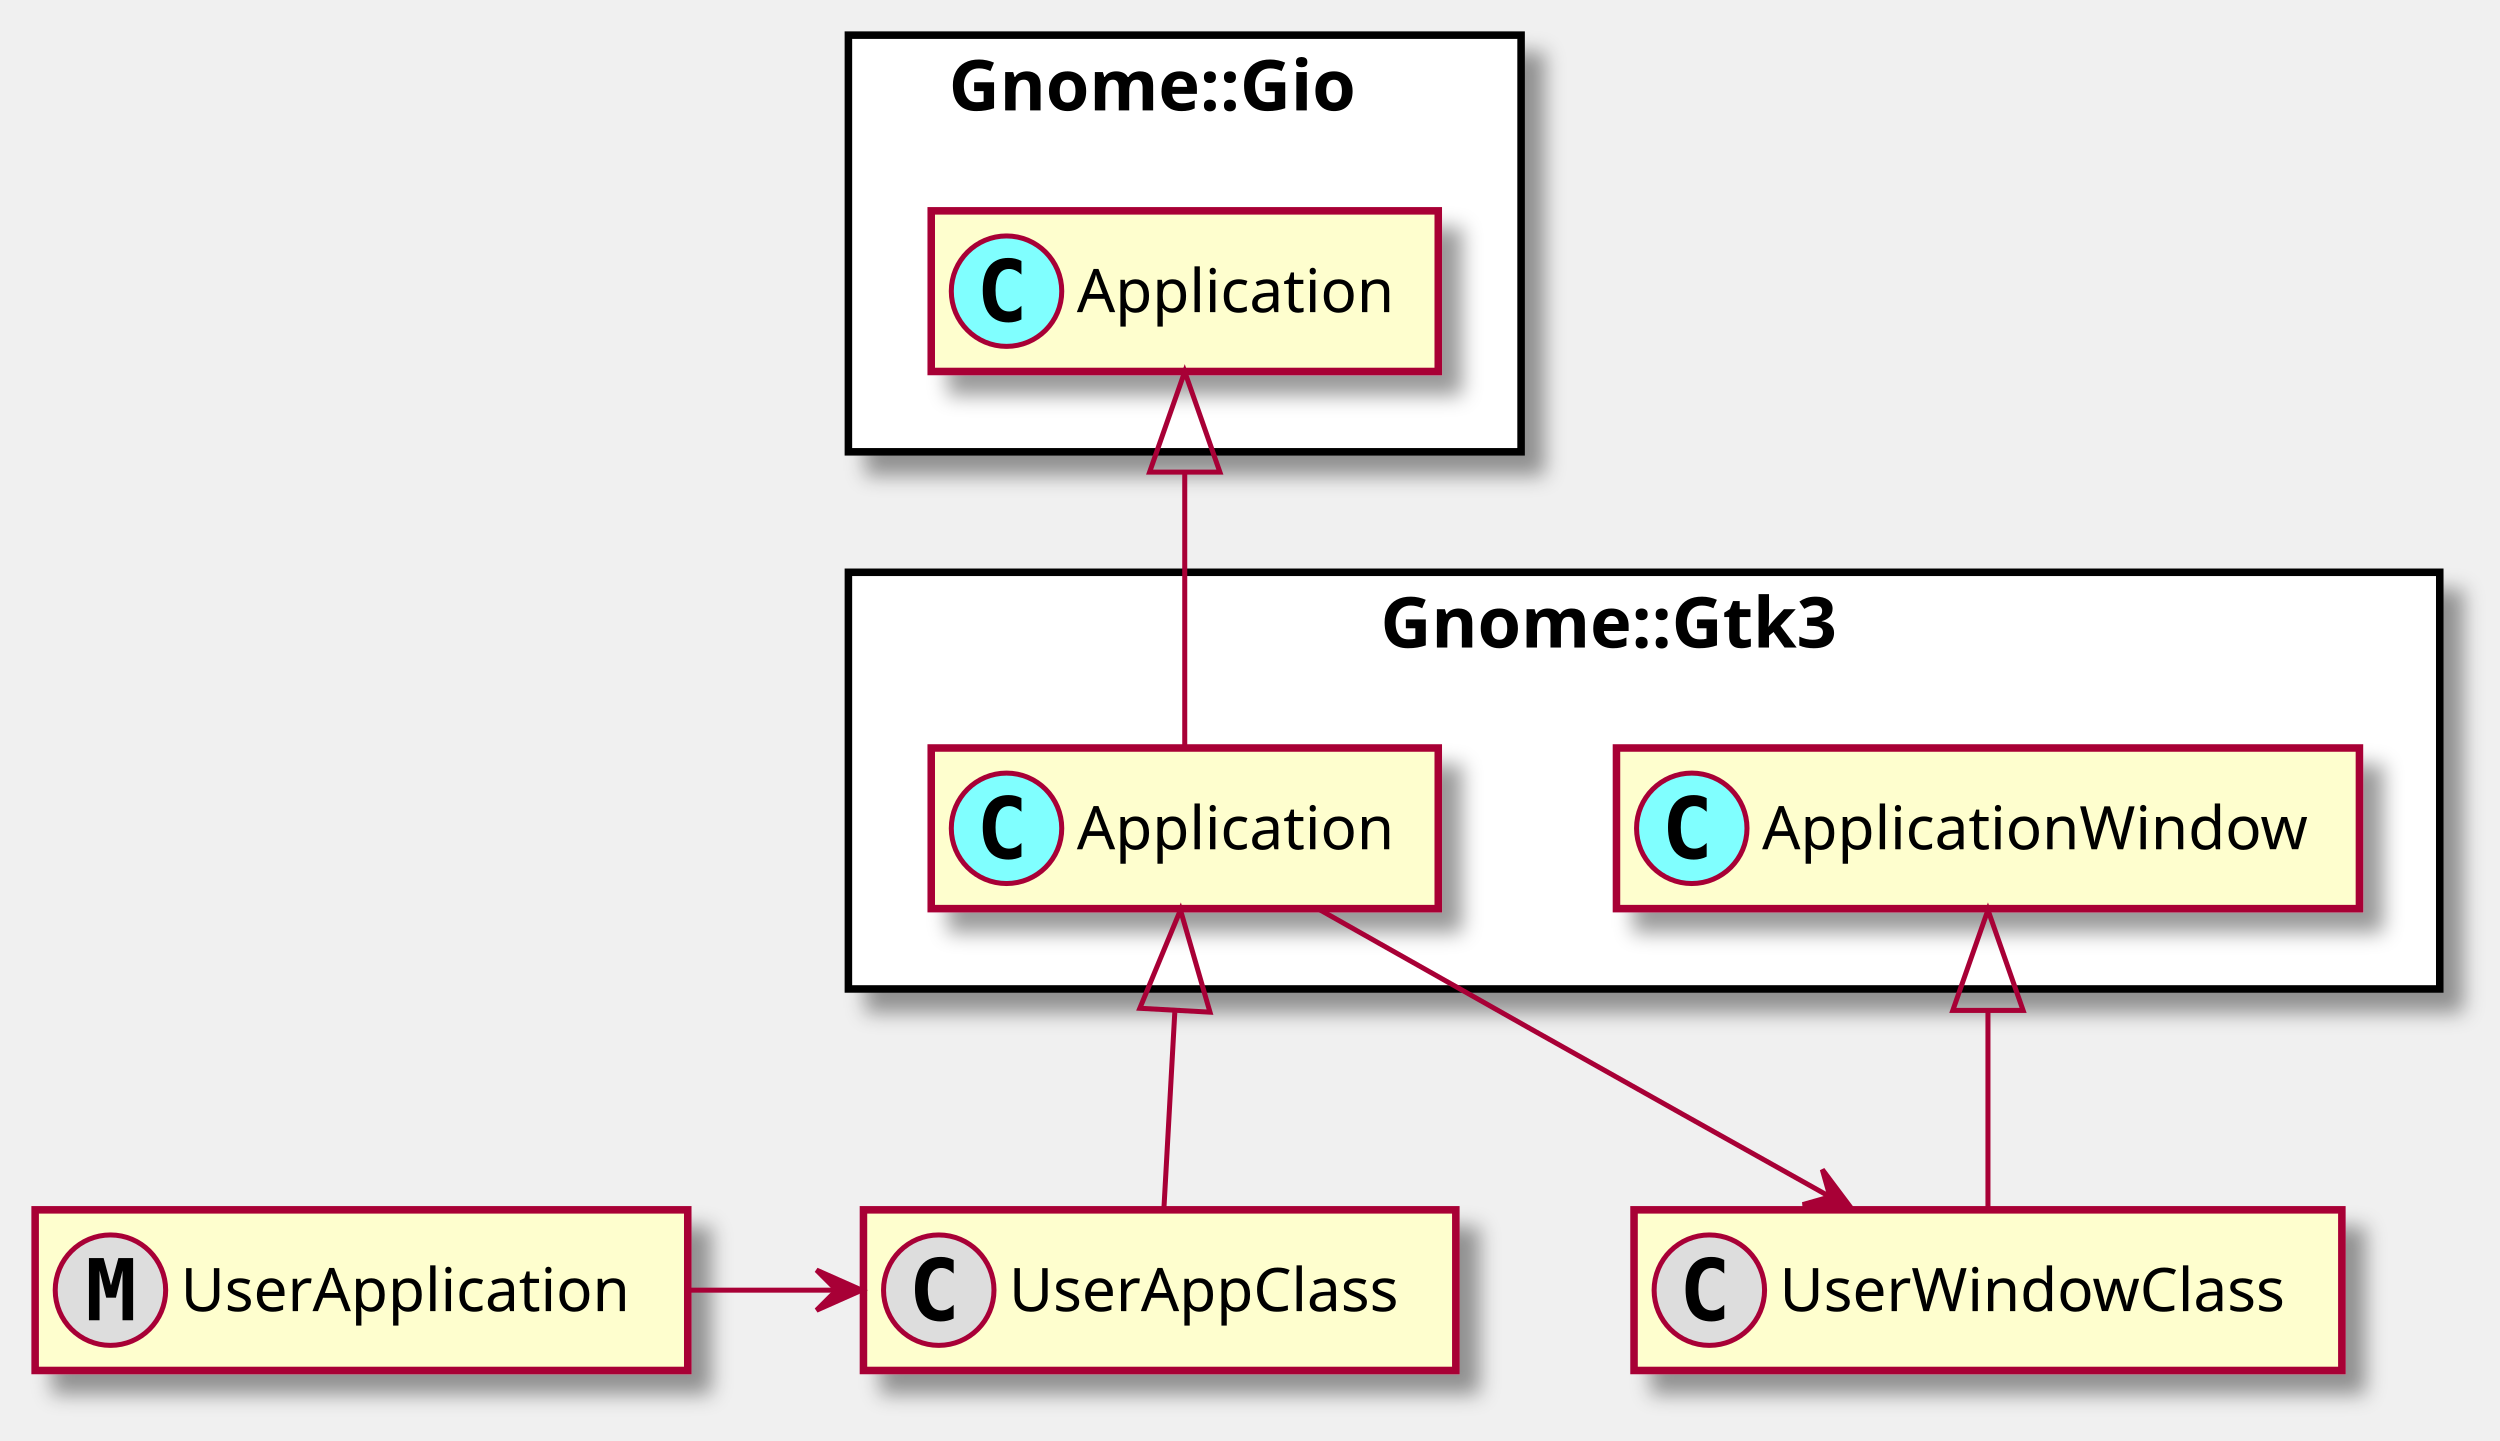
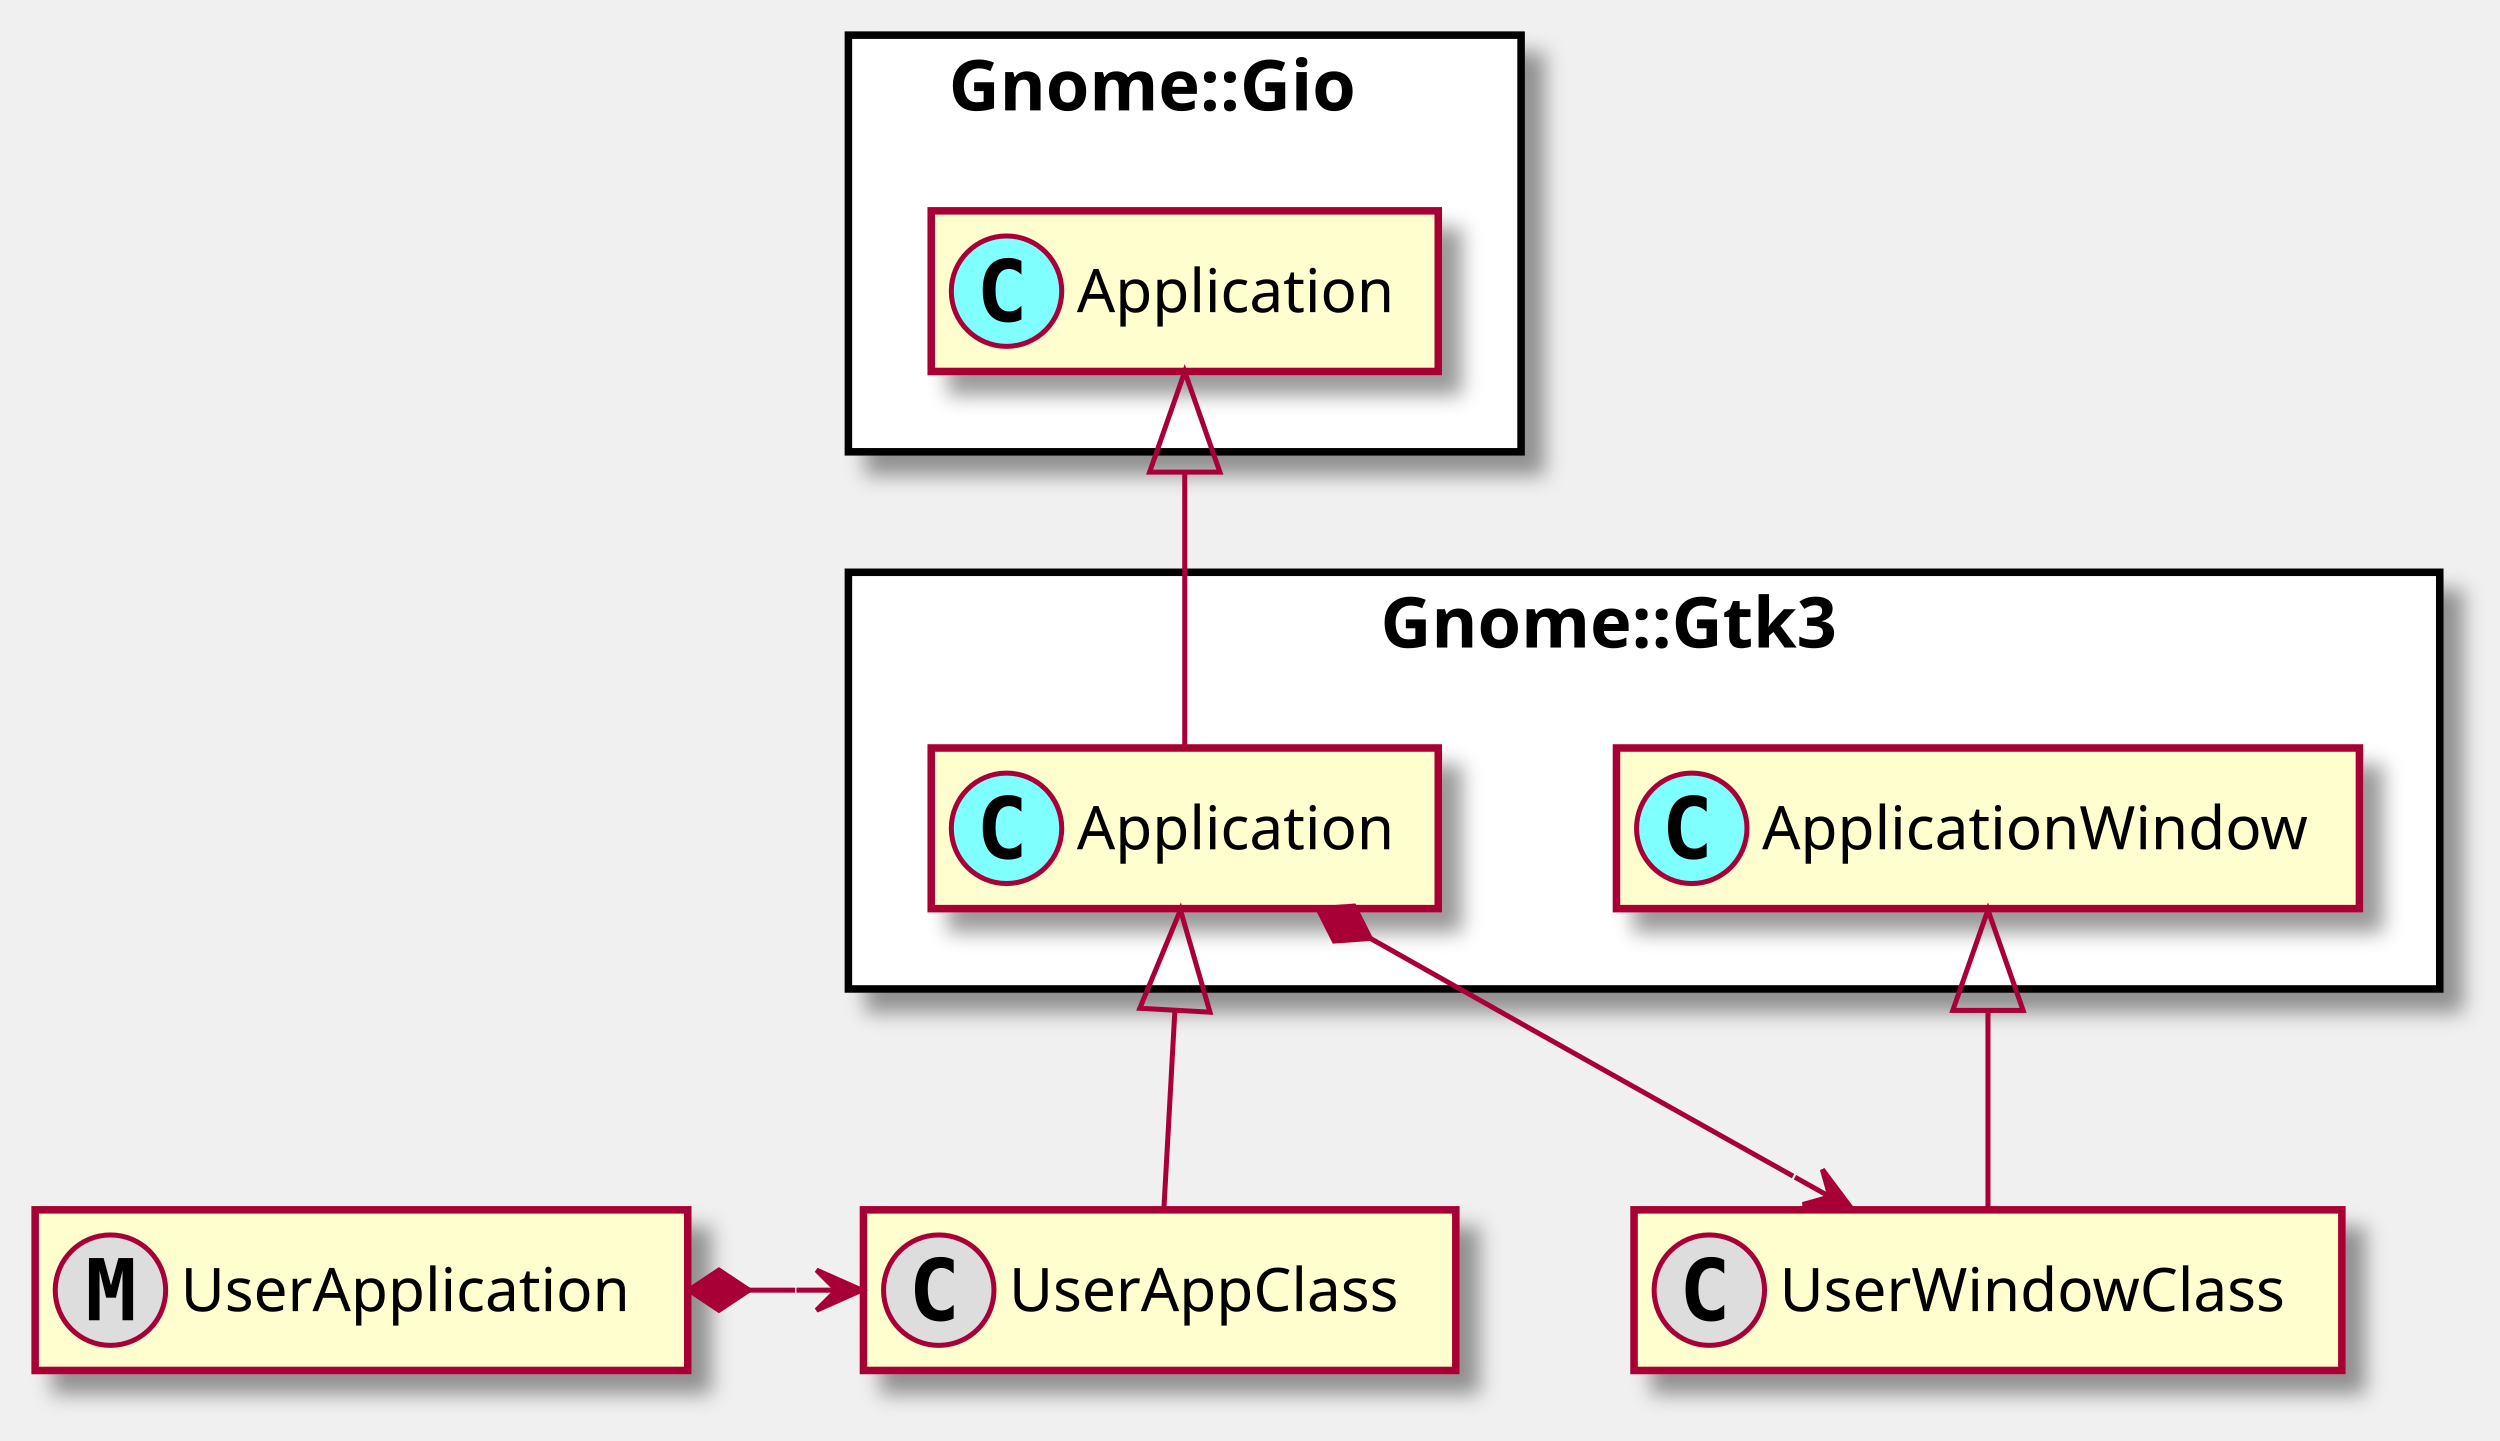
<svg xmlns="http://www.w3.org/2000/svg" contentScriptType="application/ecmascript" contentStyleType="text/css" height="287px" preserveAspectRatio="none" style="width:498px;height:287px;" version="1.1" viewBox="0 0 498 287" width="498px" zoomAndPan="magnify">
  <defs>
-     <filter height="300%" id="ftev4txfr0nmq" width="300%" x="-1" y="-1">
+     <filter height="300%" id="f1jmxhnvs7xx2w" width="300%" x="-1" y="-1">
      <feGaussianBlur result="blurOut" stdDeviation="2.0" />
      <feColorMatrix in="blurOut" result="blurOut2" type="matrix" values="0 0 0 0 0 0 0 0 0 0 0 0 0 0 0 0 0 0 .4 0" />
      <feOffset dx="4.0" dy="4.0" in="blurOut2" result="blurOut3" />
      <feBlend in="SourceGraphic" in2="blurOut3" mode="normal" />
    </filter>
  </defs>
  <g>
-     <rect fill="#FFFFFF" filter="url(#ftev4txfr0nmq)" height="83" style="stroke: #000000; stroke-width: 1.5;" width="134" x="169" y="7" />
+     <rect fill="#FFFFFF" filter="url(#f1jmxhnvs7xx2w)" height="83" style="stroke: #000000; stroke-width: 1.5;" width="134" x="169" y="7" />
    <text fill="#000000" font-family="sans-serif" font-size="14" font-weight="bold" lengthAdjust="spacingAndGlyphs" textLength="94" x="189" y="21.995">Gnome::Gio</text>
-     <rect fill="#FFFFFF" filter="url(#ftev4txfr0nmq)" height="83" style="stroke: #000000; stroke-width: 1.5;" width="317" x="169" y="114" />
+     <rect fill="#FFFFFF" filter="url(#f1jmxhnvs7xx2w)" height="83" style="stroke: #000000; stroke-width: 1.5;" width="317" x="169" y="114" />
    <text fill="#000000" font-family="sans-serif" font-size="14" font-weight="bold" lengthAdjust="spacingAndGlyphs" textLength="105" x="275" y="128.995">Gnome::Gtk3</text>
-     <rect fill="#FEFECE" filter="url(#ftev4txfr0nmq)" height="32" id="Gnome::Gio::Application" style="stroke: #A80036; stroke-width: 1.5;" width="101" x="185.5" y="42" />
+     <rect fill="#FEFECE" filter="url(#f1jmxhnvs7xx2w)" height="32" id="Gnome::Gio::Application" style="stroke: #A80036; stroke-width: 1.5;" width="101" x="185.5" y="42" />
    <ellipse cx="200.5" cy="58" fill="#80FFFF" rx="11" ry="11" style="stroke: #A80036; stroke-width: 1.0;" />
    <path d="M203.469,63.641 Q202.891,63.938 202.25,64.078 Q201.609,64.234 200.906,64.234 Q198.406,64.234 197.078,62.594 Q195.766,60.938 195.766,57.812 Q195.766,54.688 197.078,53.031 Q198.406,51.375 200.906,51.375 Q201.609,51.375 202.25,51.531 Q202.906,51.688 203.469,51.984 L203.469,54.703 Q202.844,54.125 202.25,53.859 Q201.656,53.578 201.031,53.578 Q199.688,53.578 199,54.656 Q198.312,55.719 198.312,57.812 Q198.312,59.906 199,60.984 Q199.688,62.047 201.031,62.047 Q201.656,62.047 202.25,61.781 Q202.844,61.5 203.469,60.922 L203.469,63.641 Z " />
    <text fill="#000000" font-family="sans-serif" font-size="12" lengthAdjust="spacingAndGlyphs" textLength="69" x="214.5" y="62.181">Application</text>
-     <rect fill="#FEFECE" filter="url(#ftev4txfr0nmq)" height="32" id="Gnome::Gtk3::Application" style="stroke: #A80036; stroke-width: 1.5;" width="101" x="185.5" y="149" />
+     <rect fill="#FEFECE" filter="url(#f1jmxhnvs7xx2w)" height="32" id="Gnome::Gtk3::Application" style="stroke: #A80036; stroke-width: 1.5;" width="101" x="185.5" y="149" />
    <ellipse cx="200.5" cy="165" fill="#80FFFF" rx="11" ry="11" style="stroke: #A80036; stroke-width: 1.0;" />
    <path d="M203.469,170.641 Q202.891,170.938 202.25,171.078 Q201.609,171.234 200.906,171.234 Q198.406,171.234 197.078,169.594 Q195.766,167.938 195.766,164.812 Q195.766,161.688 197.078,160.031 Q198.406,158.375 200.906,158.375 Q201.609,158.375 202.25,158.531 Q202.906,158.688 203.469,158.984 L203.469,161.703 Q202.844,161.125 202.25,160.859 Q201.656,160.578 201.031,160.578 Q199.688,160.578 199,161.656 Q198.312,162.719 198.312,164.812 Q198.312,166.906 199,167.984 Q199.688,169.047 201.031,169.047 Q201.656,169.047 202.25,168.781 Q202.844,168.5 203.469,167.922 L203.469,170.641 Z " />
    <text fill="#000000" font-family="sans-serif" font-size="12" lengthAdjust="spacingAndGlyphs" textLength="69" x="214.5" y="169.181">Application</text>
-     <rect fill="#FEFECE" filter="url(#ftev4txfr0nmq)" height="32" id="Gnome::Gtk3::ApplicationWindow" style="stroke: #A80036; stroke-width: 1.5;" width="148" x="322" y="149" />
+     <rect fill="#FEFECE" filter="url(#f1jmxhnvs7xx2w)" height="32" id="Gnome::Gtk3::ApplicationWindow" style="stroke: #A80036; stroke-width: 1.5;" width="148" x="322" y="149" />
    <ellipse cx="337" cy="165" fill="#80FFFF" rx="11" ry="11" style="stroke: #A80036; stroke-width: 1.0;" />
    <path d="M339.969,170.641 Q339.391,170.938 338.75,171.078 Q338.109,171.234 337.406,171.234 Q334.906,171.234 333.578,169.594 Q332.266,167.938 332.266,164.812 Q332.266,161.688 333.578,160.031 Q334.906,158.375 337.406,158.375 Q338.109,158.375 338.75,158.531 Q339.406,158.688 339.969,158.984 L339.969,161.703 Q339.344,161.125 338.75,160.859 Q338.156,160.578 337.531,160.578 Q336.188,160.578 335.5,161.656 Q334.812,162.719 334.812,164.812 Q334.812,166.906 335.5,167.984 Q336.188,169.047 337.531,169.047 Q338.156,169.047 338.75,168.781 Q339.344,168.5 339.969,167.922 L339.969,170.641 Z " />
    <text fill="#000000" font-family="sans-serif" font-size="12" lengthAdjust="spacingAndGlyphs" textLength="116" x="351" y="169.181">ApplicationWindow</text>
-     <rect codeLine="9" fill="#FEFECE" filter="url(#ftev4txfr0nmq)" height="32" id="UserApplication" style="stroke: #A80036; stroke-width: 1.5;" width="130" x="7" y="241" />
+     <rect codeLine="9" fill="#FEFECE" filter="url(#f1jmxhnvs7xx2w)" height="32" id="UserApplication" style="stroke: #A80036; stroke-width: 1.5;" width="130" x="7" y="241" />
    <ellipse cx="22" cy="257" fill="#DDDDDD" rx="11" ry="11" style="stroke: #A80036; stroke-width: 1.0;" />
    <path d="M17.719,250.609 L20.641,250.609 L22.109,256.047 L23.578,250.609 L26.516,250.609 L26.516,263 L24.406,263 L24.406,253.078 L23.094,258.5 L21.156,258.5 L19.828,253.078 L19.828,263 L17.719,263 L17.719,250.609 Z " />
    <text fill="#000000" font-family="sans-serif" font-size="12" lengthAdjust="spacingAndGlyphs" textLength="98" x="36" y="261.181">UserApplication</text>
-     <rect codeLine="10" fill="#FEFECE" filter="url(#ftev4txfr0nmq)" height="32" id="UserAppClass" style="stroke: #A80036; stroke-width: 1.5;" width="118" x="172" y="241" />
+     <rect codeLine="10" fill="#FEFECE" filter="url(#f1jmxhnvs7xx2w)" height="32" id="UserAppClass" style="stroke: #A80036; stroke-width: 1.5;" width="118" x="172" y="241" />
    <ellipse cx="187" cy="257" fill="#DDDDDD" rx="11" ry="11" style="stroke: #A80036; stroke-width: 1.0;" />
    <path d="M189.969,262.641 Q189.391,262.938 188.75,263.078 Q188.109,263.234 187.406,263.234 Q184.906,263.234 183.578,261.594 Q182.266,259.938 182.266,256.812 Q182.266,253.688 183.578,252.031 Q184.906,250.375 187.406,250.375 Q188.109,250.375 188.75,250.531 Q189.406,250.688 189.969,250.984 L189.969,253.703 Q189.344,253.125 188.75,252.859 Q188.156,252.578 187.531,252.578 Q186.188,252.578 185.5,253.656 Q184.812,254.719 184.812,256.812 Q184.812,258.906 185.5,259.984 Q186.188,261.047 187.531,261.047 Q188.156,261.047 188.75,260.781 Q189.344,260.5 189.969,259.922 L189.969,262.641 Z " />
    <text fill="#000000" font-family="sans-serif" font-size="12" lengthAdjust="spacingAndGlyphs" textLength="86" x="201" y="261.181">UserAppClass</text>
-     <rect codeLine="11" fill="#FEFECE" filter="url(#ftev4txfr0nmq)" height="32" id="UserWindowClass" style="stroke: #A80036; stroke-width: 1.5;" width="141" x="325.5" y="241" />
+     <rect codeLine="11" fill="#FEFECE" filter="url(#f1jmxhnvs7xx2w)" height="32" id="UserWindowClass" style="stroke: #A80036; stroke-width: 1.5;" width="141" x="325.5" y="241" />
    <ellipse cx="340.5" cy="257" fill="#DDDDDD" rx="11" ry="11" style="stroke: #A80036; stroke-width: 1.0;" />
    <path d="M343.469,262.641 Q342.891,262.938 342.25,263.078 Q341.609,263.234 340.906,263.234 Q338.406,263.234 337.078,261.594 Q335.766,259.938 335.766,256.812 Q335.766,253.688 337.078,252.031 Q338.406,250.375 340.906,250.375 Q341.609,250.375 342.25,250.531 Q342.906,250.688 343.469,250.984 L343.469,253.703 Q342.844,253.125 342.25,252.859 Q341.656,252.578 341.031,252.578 Q339.688,252.578 339,253.656 Q338.312,254.719 338.312,256.812 Q338.312,258.906 339,259.984 Q339.688,261.047 341.031,261.047 Q341.656,261.047 342.25,260.781 Q342.844,260.5 343.469,259.922 L343.469,262.641 Z " />
    <text fill="#000000" font-family="sans-serif" font-size="12" lengthAdjust="spacingAndGlyphs" textLength="109" x="354.5" y="261.181">UserWindowClass</text>
    <path codeLine="14" d="M236,94.1 C236,112.76 236,134.73 236,148.98 " fill="none" id="Gnome::Gio::Application-backto-Gnome::Gtk3::Application" style="stroke: #A80036; stroke-width: 1.0;" />
    <polygon fill="none" points="229,94.04,236,74.04,243,94.04,229,94.04" style="stroke: #A80036; stroke-width: 1.0;" />
    <path codeLine="17" d="M234.02,201.61 C233.26,215.31 232.43,230.22 231.84,240.96 " fill="none" id="Gnome::Gtk3::Application-backto-UserAppClass" style="stroke: #A80036; stroke-width: 1.0;" />
    <polygon fill="none" points="227.05,200.85,235.15,181.27,241.03,201.62,227.05,200.85" style="stroke: #A80036; stroke-width: 1.0;" />
    <path codeLine="18" d="M396,201.61 C396,215.31 396,230.22 396,240.96 " fill="none" id="Gnome::Gtk3::ApplicationWindow-backto-UserWindowClass" style="stroke: #A80036; stroke-width: 1.0;" />
    <polygon fill="none" points="389,201.27,396,181.27,403,201.27,389,201.27" style="stroke: #A80036; stroke-width: 1.0;" />
-     <path codeLine="20" d="M262.53,181.02 C275.35,188.28 290.97,197.1 305,205 C324.62,216.04 346.64,228.39 364.11,238.16 " fill="none" id="Gnome::Gtk3::Application-to-UserWindowClass" style="stroke: #A80036; stroke-width: 1.0;" />
-     <polygon fill="#A80036" points="368.91,240.85,363.005,232.968,364.545,238.411,359.102,239.951,368.91,240.85" style="stroke: #A80036; stroke-width: 1.0;" />
-     <path codeLine="22" d="M137.21,257 C146.99,257 156.76,257 166.54,257 " fill="none" id="UserApplication-to-UserAppClass" style="stroke: #A80036; stroke-width: 1.0;" />
+     <path codeLine="20" d="M272.975,186.928 C272.975,186.928 294.92,199.32 305,205 C322.1,214.63 341.04,225.24 357.18,234.29 " fill="none" id="Gnome::Gtk3::Application-UserWindowClass" style="stroke: #A80036; stroke-width: 1.0;" />
+     <polygon fill="#A80036" points="368.91,240.85,363.015,232.96,364.548,238.405,359.103,239.939,368.91,240.85" style="stroke: #A80036; stroke-width: 1.0;" />
+     <line style="stroke: #A80036; stroke-width: 1.0;" x1="364.548" x2="357.565" y1="238.405" y2="234.5" />
+     <polygon fill="#A80036" points="262.53,181.02,265.783,187.456,272.975,186.928,269.722,180.493,262.53,181.02" style="stroke: #A80036; stroke-width: 1.0;" />
+     <path codeLine="22" d="M149.21,257 C149.21,257 155.71,257 158.37,257 " fill="none" id="UserApplication-UserAppClass" style="stroke: #A80036; stroke-width: 1.0;" />
    <polygon fill="#A80036" points="171.65,257,162.65,253,166.65,257,162.65,261,171.65,257" style="stroke: #A80036; stroke-width: 1.0;" />
+     <line style="stroke: #A80036; stroke-width: 1.0;" x1="166.65" x2="158.65" y1="257" y2="257" />
+     <polygon fill="#A80036" points="137.21,257,143.21,261,149.21,257,143.21,253,137.21,257" style="stroke: #A80036; stroke-width: 1.0;" />
  </g>
</svg>
